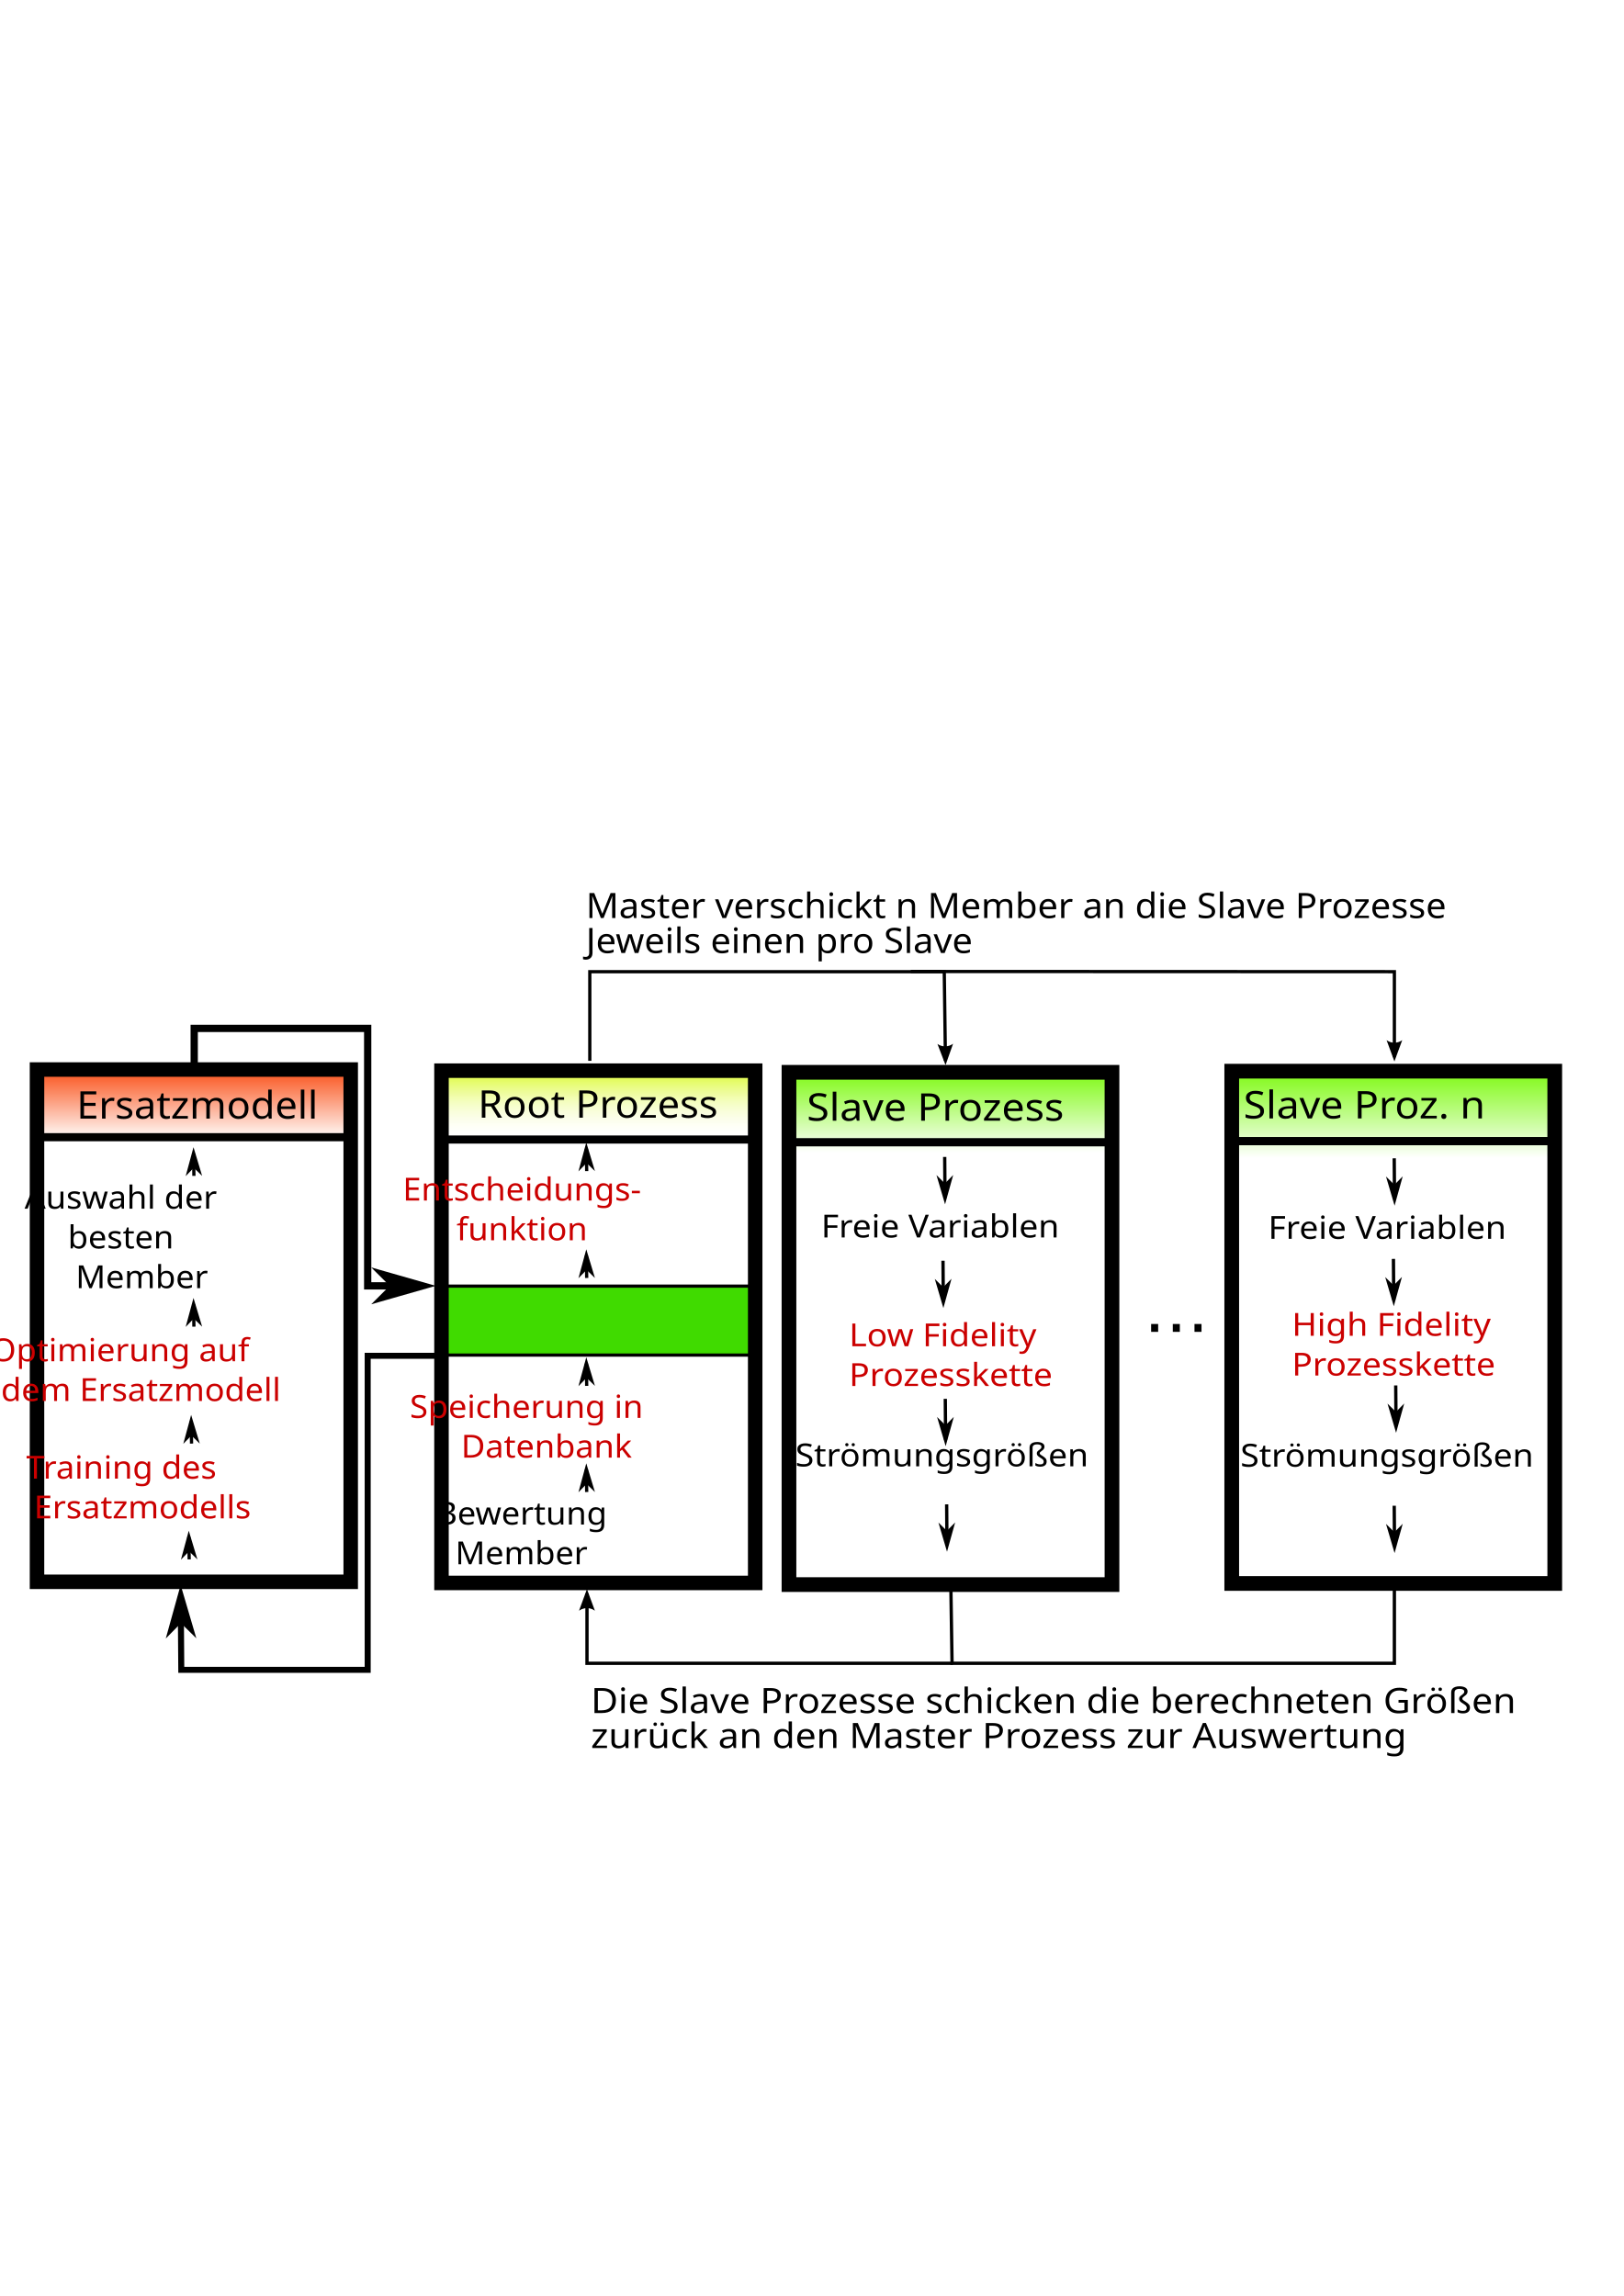
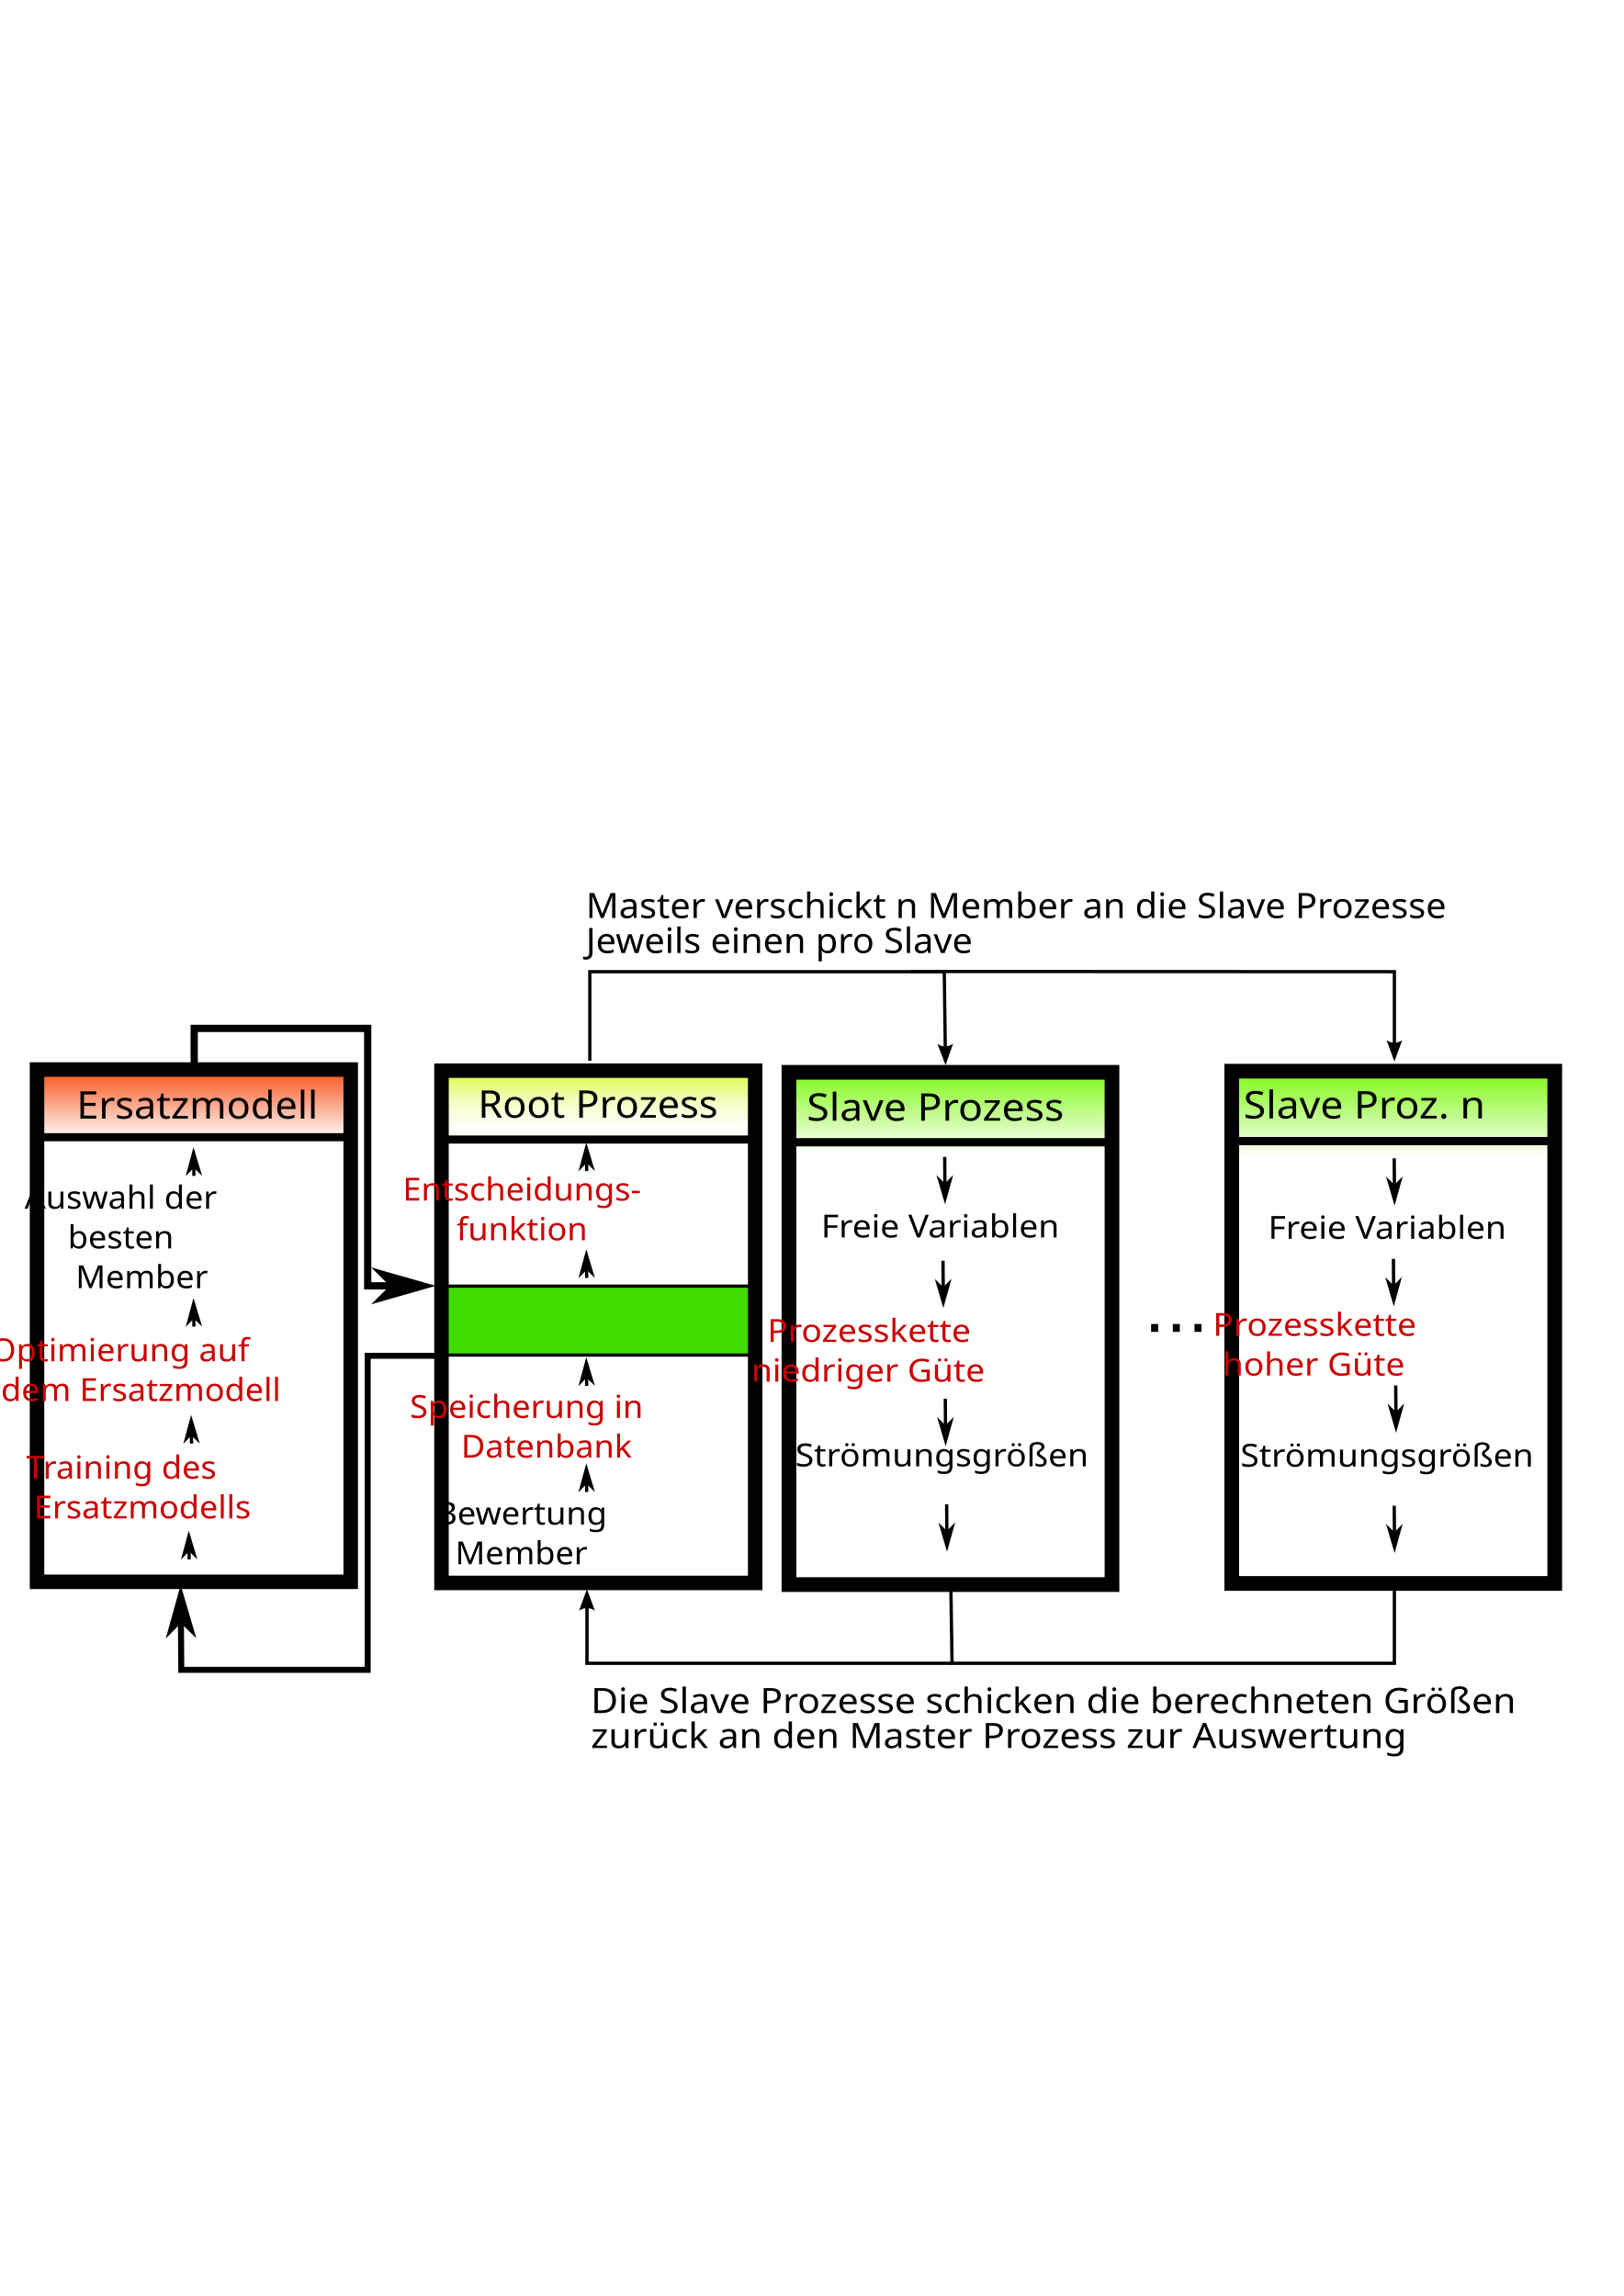
<svg xmlns="http://www.w3.org/2000/svg" xmlns:xlink="http://www.w3.org/1999/xlink" width="744.094" height="1052.362" id="svg3026" version="1.1">
  <defs id="defs3028">
    <marker orient="auto" refY="0.0" refX="0.0" id="Arrow1Mend" style="overflow:visible;">
      <path id="path6143" d="M 0.0,0.0 L 5.0,-5.0 L -12.5,0.0 L 5.0,5.0 L 0.0,0.0 z " style="fill-rule:evenodd;stroke:#000000;stroke-width:1.0pt;marker-start:none;" transform="scale(0.4) rotate(180) translate(10,0)" />
    </marker>
    <marker orient="auto" refY="0.0" refX="0.0" id="Arrow2Mend" style="overflow:visible;">
      <path id="path6161" style="font-size:12.0;fill-rule:evenodd;stroke-width:0.625;stroke-linejoin:round;" d="M 8.719,4.034 L -2.207,0.016 L 8.719,-4.002 C 6.973,-1.63 6.983,1.616 8.719,4.034 z " transform="scale(0.6) rotate(180) translate(0,0)" />
    </marker>
    <linearGradient id="linearGradient5917">
      <stop id="stop5919" offset="0" style="stop-color:#ffffff;stop-opacity:1;" />
      <stop id="stop5921" offset="1" style="stop-color:#f93e00;stop-opacity:1;" />
    </linearGradient>
    <marker orient="auto" refY="0" refX="0" id="Arrow1Mstart" style="overflow:visible">
      <path id="path4204" d="M 0,0 5,-5 -12.5,0 5,5 0,0 z" style="fill-rule:evenodd;stroke:#000000;stroke-width:1pt;marker-start:none" transform="matrix(0.4,0,0,0.4,4,0)" />
    </marker>
    <marker orient="auto" refY="0" refX="0" id="marker2985" style="overflow:visible">
      <path id="path2987" d="M 0,0 5,-5 -12.5,0 5,5 0,0 z" style="fill-rule:evenodd;stroke:#000000;stroke-width:1pt;marker-start:none" transform="matrix(0.4,0,0,0.4,4,0)" />
    </marker>
    <marker orient="auto" refY="0" refX="0" id="marker2989" style="overflow:visible">
      <path id="path2991" d="M 0,0 5,-5 -12.5,0 5,5 0,0 z" style="fill-rule:evenodd;stroke:#000000;stroke-width:1pt;marker-start:none" transform="matrix(0.4,0,0,0.4,4,0)" />
    </marker>
    <marker orient="auto" refY="0" refX="0" id="marker2993" style="overflow:visible">
      <path id="path2995" d="M 0,0 5,-5 -12.5,0 5,5 0,0 z" style="fill-rule:evenodd;stroke:#000000;stroke-width:1pt;marker-start:none" transform="matrix(0.4,0,0,0.4,4,0)" />
    </marker>
    <marker orient="auto" refY="0" refX="0" id="marker2997" style="overflow:visible">
      <path id="path2999" d="M 0,0 5,-5 -12.5,0 5,5 0,0 z" style="fill-rule:evenodd;stroke:#000000;stroke-width:1pt;marker-start:none" transform="matrix(0.4,0,0,0.4,4,0)" />
    </marker>
    <linearGradient xlink:href="#linearGradient9416" id="linearGradient9422" x1="135.614" y1="376.705" x2="135.614" y2="328.133" gradientUnits="userSpaceOnUse" />
    <linearGradient id="linearGradient9416">
      <stop style="stop-color:#ffffff;stop-opacity:0;" offset="0" id="stop9418" />
      <stop style="stop-color:#d3f900;stop-opacity:1;" offset="1" id="stop9420" />
    </linearGradient>
    <linearGradient gradientTransform="matrix(0.7587768,0,0,0.728524,171.2963,248.4253)" y2="328.133" x2="135.614" y1="376.705" x1="135.614" gradientUnits="userSpaceOnUse" id="linearGradient3024" xlink:href="#linearGradient9416" />
    <linearGradient gradientTransform="translate(239.3857,38.61435)" y2="328.133" x2="135.614" y1="376.705" x1="135.614" gradientUnits="userSpaceOnUse" id="linearGradient3024-4" xlink:href="#linearGradient9416-9" />
    <linearGradient id="linearGradient9416-9">
      <stop style="stop-color:#ffffff;stop-opacity:1;" offset="0" id="stop9418-9" />
      <stop style="stop-color:#d3f900;stop-opacity:1;" offset="1" id="stop9420-3" />
    </linearGradient>
    <linearGradient y2="328.133" x2="135.614" y1="376.705" x1="135.614" gradientTransform="matrix(0.7587768,0,0,0.728524,-14.06207,247.9049)" gradientUnits="userSpaceOnUse" id="linearGradient5614" xlink:href="#linearGradient5917" />
    <marker orient="auto" refY="0" refX="0" id="Arrow1Mstart-3" style="overflow:visible">
      <path id="path4204-9" d="M 0,0 5,-5 -12.5,0 5,5 0,0 z" style="fill-rule:evenodd;stroke:#000000;stroke-width:1pt;marker-start:none" transform="matrix(0.4,0,0,0.4,4,0)" />
    </marker>
    <marker orient="auto" refY="0" refX="0" id="Arrow1Mstart-7" style="overflow:visible">
      <path id="path4204-3" d="M 0,0 5,-5 -12.5,0 5,5 0,0 z" style="fill-rule:evenodd;stroke:#000000;stroke-width:1pt;marker-start:none" transform="matrix(0.4,0,0,0.4,4,0)" />
    </marker>
    <marker orient="auto" refY="0" refX="0" id="Arrow1Mstart-72" style="overflow:visible">
      <path id="path4204-90" d="M 0,0 5,-5 -12.5,0 5,5 0,0 z" style="fill-rule:evenodd;stroke:#000000;stroke-width:1pt;marker-start:none" transform="matrix(0.4,0,0,0.4,4,0)" />
    </marker>
    <marker orient="auto" refY="0" refX="0" id="Arrow1Mstart-79" style="overflow:visible">
      <path id="path4204-36" d="M 0,0 5,-5 -12.5,0 5,5 0,0 z" style="fill-rule:evenodd;stroke:#000000;stroke-width:1pt;marker-start:none" transform="matrix(0.4,0,0,0.4,4,0)" />
    </marker>
    <marker orient="auto" refY="0" refX="0" id="Arrow1Mstart-2" style="overflow:visible">
      <path id="path4204-95" d="M 0,0 5,-5 -12.5,0 5,5 0,0 z" style="fill-rule:evenodd;stroke:#000000;stroke-width:1pt;marker-start:none" transform="matrix(0.4,0,0,0.4,4,0)" />
    </marker>
    <marker orient="auto" refY="0" refX="0" id="Arrow2Mend-4" style="overflow:visible">
      <path id="path4225" style="font-size:12px;fill-rule:evenodd;stroke-width:0.625;stroke-linejoin:round" d="M 8.719,4.034 -2.207,0.016 8.719,-4.002 c -1.745,2.372 -1.735,5.617 -6e-7,8.035 z" transform="scale(-0.6,-0.6)" />
    </marker>
    <marker orient="auto" refY="0" refX="0" id="marker3143" style="overflow:visible">
      <path id="path3145" style="font-size:12px;fill-rule:evenodd;stroke-width:0.625;stroke-linejoin:round" d="M 8.719,4.034 -2.207,0.016 8.719,-4.002 c -1.745,2.372 -1.735,5.617 -6e-7,8.035 z" transform="scale(-0.6,-0.6)" />
    </marker>
    <marker orient="auto" refY="0" refX="0" id="Arrow1Mstart-21" style="overflow:visible">
      <path id="path4204-4" d="M 0,0 5,-5 -12.5,0 5,5 0,0 z" style="fill-rule:evenodd;stroke:#000000;stroke-width:1pt;marker-start:none" transform="matrix(0.4,0,0,0.4,4,0)" />
    </marker>
    <marker orient="auto" refY="0" refX="0" id="marker3164" style="overflow:visible">
      <path id="path3166" d="M 0,0 5,-5 -12.5,0 5,5 0,0 z" style="fill-rule:evenodd;stroke:#000000;stroke-width:1pt;marker-start:none" transform="matrix(0.4,0,0,0.4,4,0)" />
    </marker>
    <marker orient="auto" refY="0" refX="0" id="marker3168" style="overflow:visible">
      <path id="path3170" d="M 0,0 5,-5 -12.5,0 5,5 0,0 z" style="fill-rule:evenodd;stroke:#000000;stroke-width:1pt;marker-start:none" transform="matrix(0.4,0,0,0.4,4,0)" />
    </marker>
    <marker orient="auto" refY="0" refX="0" id="marker3172" style="overflow:visible">
      <path id="path3174" d="M 0,0 5,-5 -12.5,0 5,5 0,0 z" style="fill-rule:evenodd;stroke:#000000;stroke-width:1pt;marker-start:none" transform="matrix(0.4,0,0,0.4,4,0)" />
    </marker>
    <marker orient="auto" refY="0" refX="0" id="Arrow1Mend-7" style="overflow:visible">
      <path id="path4207" d="M 0,0 5,-5 -12.5,0 5,5 0,0 z" style="fill-rule:evenodd;stroke:#000000;stroke-width:1pt;marker-start:none" transform="matrix(-0.4,0,0,-0.4,-4,0)" />
    </marker>
    <marker orient="auto" refY="0" refX="0" id="marker3178" style="overflow:visible">
      <path id="path3180" d="M 0,0 5,-5 -12.5,0 5,5 0,0 z" style="fill-rule:evenodd;stroke:#000000;stroke-width:1pt;marker-start:none" transform="matrix(-0.4,0,0,-0.4,-4,0)" />
    </marker>
    <marker orient="auto" refY="0" refX="0" id="marker3182" style="overflow:visible">
      <path id="path3184" d="M 0,0 5,-5 -12.5,0 5,5 0,0 z" style="fill-rule:evenodd;stroke:#000000;stroke-width:1pt;marker-start:none" transform="matrix(-0.4,0,0,-0.4,-4,0)" />
    </marker>
    <marker orient="auto" refY="0" refX="0" id="marker3186" style="overflow:visible">
      <path id="path3188" d="M 0,0 5,-5 -12.5,0 5,5 0,0 z" style="fill-rule:evenodd;stroke:#000000;stroke-width:1pt;marker-start:none" transform="matrix(-0.4,0,0,-0.4,-4,0)" />
    </marker>
    <marker orient="auto" refY="0" refX="0" id="marker3190" style="overflow:visible">
      <path id="path3192" d="M 0,0 5,-5 -12.5,0 5,5 0,0 z" style="fill-rule:evenodd;stroke:#000000;stroke-width:1pt;marker-start:none" transform="matrix(-0.4,0,0,-0.4,-4,0)" />
    </marker>
    <marker orient="auto" refY="0" refX="0" id="marker3194" style="overflow:visible">
      <path id="path3196" d="M 0,0 5,-5 -12.5,0 5,5 0,0 z" style="fill-rule:evenodd;stroke:#000000;stroke-width:1pt;marker-start:none" transform="matrix(-0.4,0,0,-0.4,-4,0)" />
    </marker>
    <marker orient="auto" refY="0" refX="0" id="marker3198" style="overflow:visible">
      <path id="path3200" d="M 0,0 5,-5 -12.5,0 5,5 0,0 z" style="fill-rule:evenodd;stroke:#000000;stroke-width:1pt;marker-start:none" transform="matrix(-0.4,0,0,-0.4,-4,0)" />
    </marker>
    <marker orient="auto" refY="0" refX="0" id="marker3202" style="overflow:visible">
      <path id="path3204" d="M 0,0 5,-5 -12.5,0 5,5 0,0 z" style="fill-rule:evenodd;stroke:#000000;stroke-width:1pt;marker-start:none" transform="matrix(-0.4,0,0,-0.4,-4,0)" />
    </marker>
    <marker orient="auto" refY="0" refX="0" id="Arrow2Mend-2" style="overflow:visible">
      <path id="path4225-5" style="font-size:12px;fill-rule:evenodd;stroke-width:0.625;stroke-linejoin:round" d="M 8.719,4.034 -2.207,0.016 8.719,-4.002 c -1.745,2.372 -1.735,5.617 -6e-7,8.035 z" transform="scale(-0.6,-0.6)" />
    </marker>
    <linearGradient gradientTransform="matrix(0.781271,0,0,0.728524,171.6174,249.1491)" xlink:href="#linearGradient9440" id="linearGradient9438" x1="597.571" y1="327.462" x2="597.571" y2="386.648" gradientUnits="userSpaceOnUse" />
    <linearGradient id="linearGradient9440">
      <stop id="stop9442" offset="0" style="stop-color:#74f900;stop-opacity:1;" />
      <stop id="stop9444" offset="1" style="stop-color:#ffffff;stop-opacity:1;" />
    </linearGradient>
    <linearGradient xlink:href="#linearGradient9440" id="linearGradient9430" x1="337.857" y1="328.176" x2="337.857" y2="383.076" gradientUnits="userSpaceOnUse" />
    <linearGradient id="linearGradient3213">
      <stop id="stop3215" offset="0" style="stop-color:#74f900;stop-opacity:1;" />
      <stop id="stop3217" offset="1" style="stop-color:#ffffff;stop-opacity:1;" />
    </linearGradient>
    <linearGradient gradientTransform="matrix(0.781271,0,0,0.728524,171.6174,249.1491)" y2="383.076" x2="337.857" y1="328.176" x1="337.857" gradientUnits="userSpaceOnUse" id="linearGradient3268" xlink:href="#linearGradient9440" />
    <marker orient="auto" refY="0" refX="0" id="Arrow1Mstart-5" style="overflow:visible">
      <path id="path4204-35" d="M 0,0 5,-5 -12.5,0 5,5 0,0 z" style="fill-rule:evenodd;stroke:#000000;stroke-width:1pt;marker-start:none" transform="matrix(0.4,0,0,0.4,4,0)" />
    </marker>
  </defs>
  <g id="layer1">
    <rect style="fill:#40db00;fill-opacity:1;stroke:#000000;stroke-width:1.464;stroke-miterlimit:4;stroke-opacity:1;stroke-dasharray:none;stroke-dashoffset:0" id="rect5927" width="143.084" height="31.611" x="202.113" y="589.49" />
    <rect style="fill:url(#linearGradient3024);fill-opacity:1;fill-rule:nonzero;stroke:#000000;stroke-width:6.639;stroke-miterlimit:4;stroke-opacity:1;stroke-dasharray:none;stroke-dashoffset:0" id="rect2830" width="143.763" height="234.802" x="202.316" y="490.731" />
    <path style="fill:none;stroke:#000000;stroke-width:3.717;stroke-linecap:butt;stroke-linejoin:miter;stroke-miterlimit:4;stroke-opacity:1;stroke-dasharray:none" d="m 201.647,522.302 143.084,0" id="path2862-0" />
    <text xml:space="preserve" style="font-size:29.74px;font-style:normal;font-weight:normal;line-height:125%;fill:#000000;fill-opacity:1;stroke:none;font-family:Bitstream Vera Sans" x="214.616" y="522.813" id="text2832" transform="scale(1.020552,0.979862)">
      <tspan id="tspan2834" x="214.616" y="522.813" style="font-size:17.844px;font-style:normal;font-variant:normal;font-weight:normal;font-stretch:normal;text-align:start;line-height:125%;writing-mode:lr-tb;text-anchor:start;fill:#000000;fill-opacity:1;font-family:Sans;-inkscape-font-specification:Sans">Root Prozess</tspan>
    </text>
    <text xml:space="preserve" style="font-size:29.74px;font-style:normal;font-weight:normal;text-align:center;line-height:125%;text-anchor:middle;fill:#000000;fill-opacity:1;stroke:none;font-family:Bitstream Vera Sans" x="266.79" y="713.138" id="text7247" transform="scale(1.020552,0.979862)">
      <tspan id="tspan7249" x="269.157" y="713.138" style="font-size:14.87px;font-style:normal;font-variant:normal;font-weight:normal;font-stretch:normal;text-align:center;line-height:125%;writing-mode:lr-tb;text-anchor:middle;fill:#000000;fill-opacity:1;font-family:Sans;-inkscape-font-specification:Sans">Bewertung </tspan>
      <tspan x="269.157" y="731.725" style="font-size:14.87px;font-style:normal;font-variant:normal;font-weight:normal;font-stretch:normal;text-align:center;line-height:125%;writing-mode:lr-tb;text-anchor:middle;fill:#000000;fill-opacity:1;font-family:Sans;-inkscape-font-specification:Sans" id="tspan3399">Member </tspan>
      <tspan x="266.79" y="750.312" id="tspan7251" style="font-size:14.87px;font-style:normal;font-variant:normal;font-weight:normal;font-stretch:normal;text-align:center;line-height:125%;writing-mode:lr-tb;text-anchor:middle;fill:#000000;fill-opacity:1;font-family:Sans;-inkscape-font-specification:Sans" />
    </text>
    <text xml:space="preserve" style="font-size:29.74px;font-style:normal;font-weight:normal;text-align:center;line-height:125%;text-anchor:middle;fill:#cb0000;fill-opacity:1;stroke:none;font-family:Bitstream Vera Sans;stroke-width:0.2;stroke-miterlimit:4;stroke-dasharray:none" x="269.057" y="663.243" id="text7247-1" transform="scale(1.020552,0.979862)">
      <tspan x="271.424" y="663.243" id="tspan7251-3" style="font-size:14.87px;font-style:normal;font-variant:normal;font-weight:normal;font-stretch:normal;text-align:center;line-height:125%;writing-mode:lr-tb;text-anchor:middle;fill:#cb0000;fill-opacity:1;font-family:Sans;-inkscape-font-specification:Sans;stroke-width:0.2;stroke-miterlimit:4;stroke-dasharray:none">Speicherung in </tspan>
      <tspan x="269.057" y="681.831" style="font-size:14.87px;font-style:normal;font-variant:normal;font-weight:normal;font-stretch:normal;text-align:center;line-height:125%;writing-mode:lr-tb;text-anchor:middle;fill:#cb0000;fill-opacity:1;font-family:Sans;-inkscape-font-specification:Sans;stroke-width:0.2;stroke-miterlimit:4;stroke-dasharray:none" id="tspan7769">Datenbank</tspan>
    </text>
    <path style="fill:none;stroke:#000000;stroke-width:1.487;stroke-linecap:butt;stroke-linejoin:miter;stroke-miterlimit:4;stroke-opacity:1;stroke-dasharray:none;marker-start:url(#Arrow1Mstart);marker-mid:none;marker-end:none" d="m 268.719,673.643 0.145,10.21" id="path6598-0-8-1-33" />
    <path style="fill:none;stroke:#000000;stroke-width:1.487;stroke-linecap:butt;stroke-linejoin:miter;stroke-miterlimit:4;stroke-opacity:1;stroke-dasharray:none;marker-start:url(#Arrow1Mstart);marker-mid:none;marker-end:none" d="m 268.719,625.003 0.145,10.21" id="path6598-0-8-1-33-6" />
    <rect style="fill:url(#linearGradient5614);fill-opacity:1;fill-rule:nonzero;stroke:#000000;stroke-width:6.639;stroke-miterlimit:4;stroke-opacity:1;stroke-dasharray:none;stroke-dashoffset:0" id="rect2830-8" width="143.763" height="234.802" x="16.958" y="490.211" />
    <text xml:space="preserve" style="font-size:29.74px;font-style:normal;font-weight:normal;line-height:125%;fill:#949494;fill-opacity:1;stroke:none;font-family:Bitstream Vera Sans" x="34.383" y="523.248" id="text2832-3" transform="scale(1.020552,0.979862)">
      <tspan id="tspan2834-2" x="34.383" y="523.248" style="font-size:17.844px;font-style:normal;font-variant:normal;font-weight:normal;font-stretch:normal;text-align:start;line-height:125%;writing-mode:lr-tb;text-anchor:start;fill:#000000;fill-opacity:1;font-family:Sans;-inkscape-font-specification:Sans">Ersatzmodell</tspan>
    </text>
    <path style="fill:none;stroke:#000000;stroke-width:3.717;stroke-linecap:butt;stroke-linejoin:miter;stroke-miterlimit:4;stroke-opacity:1;stroke-dasharray:none" d="m 19.465,521.23 143.084,0" id="path2862-0-9" />
    <path style="fill:none;stroke:#000000;stroke-width:1.487;stroke-linecap:butt;stroke-linejoin:miter;stroke-miterlimit:4;stroke-opacity:1;stroke-dasharray:none;marker-start:url(#Arrow1Mstart);marker-mid:none;marker-end:none" d="m 86.547,704.527 0.145,10.21" id="path6598-0-8-1-4" />
    <text xml:space="preserve" style="font-size:29.74px;font-style:normal;font-weight:normal;text-align:center;line-height:125%;text-anchor:middle;fill:#cb0000;fill-opacity:1;stroke:none;font-family:Bitstream Vera Sans;stroke-width:0.2;stroke-miterlimit:4;stroke-dasharray:none" x="87.155" y="691.659" id="text7247-9" transform="scale(1.020552,0.979862)">
      <tspan x="89.518" y="691.659" id="tspan7251-5" style="font-size:14.87px;font-style:normal;font-variant:normal;font-weight:normal;font-stretch:normal;text-align:center;line-height:125%;writing-mode:lr-tb;text-anchor:middle;fill:#cb0000;fill-opacity:1;font-family:Sans;-inkscape-font-specification:Sans;stroke-width:0.2;stroke-miterlimit:4;stroke-dasharray:none">Training des </tspan>
      <tspan x="89.518" y="710.246" style="font-size:14.87px;font-style:normal;font-variant:normal;font-weight:normal;font-stretch:normal;text-align:center;line-height:125%;writing-mode:lr-tb;text-anchor:middle;fill:#cb0000;fill-opacity:1;font-family:Sans;-inkscape-font-specification:Sans;stroke-width:0.2;stroke-miterlimit:4;stroke-dasharray:none" id="tspan5765">Ersatzmodells </tspan>
    </text>
    <path style="fill:none;stroke:#000000;stroke-width:1.487;stroke-linecap:butt;stroke-linejoin:miter;stroke-miterlimit:4;stroke-opacity:1;stroke-dasharray:none;marker-start:url(#Arrow1Mstart);marker-mid:none;marker-end:none" d="M 87.631,651.448 87.776,661.658" id="path6598-0-8-1-4-9" />
    <text xml:space="preserve" style="font-size:29.74px;font-style:normal;font-weight:normal;text-align:center;line-height:125%;text-anchor:middle;fill:#000000;fill-opacity:1;stroke:none;font-family:Bitstream Vera Sans" x="86.462" y="636.753" id="text7247-9-0" transform="scale(1.020552,0.979862)">
      <tspan x="88.825" y="636.753" style="font-size:14.87px;font-style:normal;font-variant:normal;font-weight:normal;font-stretch:normal;text-align:center;line-height:125%;writing-mode:lr-tb;text-anchor:middle;fill:#cb0000;fill-opacity:1;font-family:Sans;-inkscape-font-specification:Sans" id="tspan5765-2">Optimierung auf </tspan>
      <tspan x="88.825" y="655.34" style="font-size:14.87px;font-style:normal;font-variant:normal;font-weight:normal;font-stretch:normal;text-align:center;line-height:125%;writing-mode:lr-tb;text-anchor:middle;fill:#cb0000;fill-opacity:1;font-family:Sans;-inkscape-font-specification:Sans" id="tspan5825">dem Ersatzmodell </tspan>
    </text>
    <path style="fill:none;stroke:#000000;stroke-width:1.487;stroke-linecap:butt;stroke-linejoin:miter;stroke-miterlimit:4;stroke-opacity:1;stroke-dasharray:none;marker-start:url(#Arrow1Mstart);marker-mid:none;marker-end:none" d="m 88.715,597.85 0.145,10.21" id="path6598-0-8-1-4-9-5" />
    <text xml:space="preserve" style="font-size:29.74px;font-style:normal;font-weight:normal;text-align:center;line-height:125%;text-anchor:middle;fill:#000000;fill-opacity:1;stroke:none;font-family:Bitstream Vera Sans" x="86.902" y="565.365" id="text7247-9-0-0" transform="scale(1.020552,0.979862)">
      <tspan x="89.265" y="565.365" style="font-size:14.87px;font-style:normal;font-variant:normal;font-weight:normal;font-stretch:normal;text-align:center;line-height:125%;writing-mode:lr-tb;text-anchor:middle;fill:#000000;fill-opacity:1;font-family:Sans;-inkscape-font-specification:Sans" id="tspan5825-1">Auswahl der </tspan>
      <tspan x="89.265" y="583.953" style="font-size:14.87px;font-style:normal;font-variant:normal;font-weight:normal;font-stretch:normal;text-align:center;line-height:125%;writing-mode:lr-tb;text-anchor:middle;fill:#000000;fill-opacity:1;font-family:Sans;-inkscape-font-specification:Sans" id="tspan5923">besten </tspan>
      <tspan x="89.265" y="602.54" style="font-size:14.87px;font-style:normal;font-variant:normal;font-weight:normal;font-stretch:normal;text-align:center;line-height:125%;writing-mode:lr-tb;text-anchor:middle;fill:#000000;fill-opacity:1;font-family:Sans;-inkscape-font-specification:Sans" id="tspan5925">Member </tspan>
    </text>
    <path style="fill:none;stroke:#000000;stroke-width:1.487;stroke-linecap:butt;stroke-linejoin:miter;stroke-miterlimit:4;stroke-opacity:1;stroke-dasharray:none;marker-start:url(#Arrow1Mstart);marker-mid:none;marker-end:none" d="m 88.715,528.744 0.145,10.21" id="path6598-0-8-1-4-9-5-2" />
    <path style="fill:none;stroke:#000000;stroke-width:2.76;stroke-linecap:butt;stroke-linejoin:miter;stroke-miterlimit:4;stroke-opacity:1;stroke-dasharray:none;marker-end:url(#Arrow1Mend)" d="m 199.422,621.431 -30.922,0 0,143.931 -85.422,0 -0.253,-33.485" id="path6817" />
    <path style="fill:none;stroke:#000000;stroke-width:3.328;stroke-linecap:butt;stroke-linejoin:miter;stroke-miterlimit:4;stroke-opacity:1;stroke-dasharray:none;marker-end:url(#Arrow1Mend)" d="m 89,487.137 0,-15.774 79.5,0 4.8e-4,118 24.645,0" id="path7023" />
    <path style="fill:none;stroke:#000000;stroke-width:1.487;stroke-linecap:butt;stroke-linejoin:miter;stroke-miterlimit:4;stroke-opacity:1;stroke-dasharray:none;marker-start:url(#Arrow1Mstart);marker-mid:none;marker-end:none" d="m 268.719,575.537 0.145,10.21" id="path6598-0-8-1-33-6-5" />
    <path style="fill:none;stroke:#000000;stroke-width:1.487;stroke-linecap:butt;stroke-linejoin:miter;stroke-miterlimit:4;stroke-opacity:1;stroke-dasharray:none;marker-mid:none;marker-end:url(#Arrow2Mend)" d="m 270.289,486.216 0,-40.854 162.44,0 0.542,40.854" id="path4009" />
    <path style="fill:none;stroke:#000000;stroke-width:1.487;stroke-linecap:butt;stroke-linejoin:miter;stroke-miterlimit:4;stroke-opacity:1;stroke-dasharray:none;marker-end:url(#Arrow2Mend)" d="m 417.377,445.27 221.623,0.092 0,39.174" id="path4011" />
    <text xml:space="preserve" style="font-size:29.74px;font-style:normal;font-weight:normal;line-height:100%;fill:#000000;fill-opacity:1;stroke:none;font-family:Bitstream Vera Sans" x="263.081" y="429.435" id="text5955" transform="scale(1.020552,0.979862)">
      <tspan id="tspan5959" style="font-size:16.357px;font-style:normal;font-variant:normal;font-weight:normal;font-stretch:normal;text-align:start;line-height:100%;writing-mode:lr-tb;text-anchor:start;font-family:Sans;-inkscape-font-specification:Sans" x="263.081" y="429.435">Master verschickt n Member an die Slave Prozesse</tspan>
      <tspan style="font-size:16.357px;font-style:normal;font-variant:normal;font-weight:normal;font-stretch:normal;text-align:start;line-height:100%;writing-mode:lr-tb;text-anchor:start;font-family:Sans;-inkscape-font-specification:Sans" x="263.081" y="445.792" id="tspan5965">Jeweils einen pro Slave</tspan>
    </text>
    <rect style="fill:url(#linearGradient3268);fill-opacity:1;stroke:#000000;stroke-width:6.737;stroke-miterlimit:4;stroke-opacity:1;stroke-dasharray:none;stroke-dashoffset:0" id="rect2830-4" width="148.025" height="234.802" x="361.563" y="491.486" />
    <text xml:space="preserve" style="font-size:30.177px;font-style:normal;font-weight:normal;line-height:125%;fill:#000000;fill-opacity:1;stroke:none;font-family:Bitstream Vera Sans" x="357.026" y="531.929" id="text2858" transform="scale(1.035569,0.9656529)">
      <tspan id="tspan2860" x="357.026" y="531.929" style="font-size:18.106px;font-style:normal;font-variant:normal;font-weight:normal;font-stretch:normal;text-align:start;line-height:125%;writing-mode:lr-tb;text-anchor:start;font-family:Sans;-inkscape-font-specification:Sans">Slave Prozess </tspan>
    </text>
    <path style="fill:none;stroke:#000000;stroke-width:3.772;stroke-linecap:butt;stroke-linejoin:miter;stroke-miterlimit:4;stroke-opacity:1;stroke-dasharray:none" d="m 362.471,523.546 147.325,0" id="path2862" />
    <rect style="fill:url(#linearGradient9438);fill-opacity:1;stroke:#000000;stroke-width:6.737;stroke-miterlimit:4;stroke-opacity:1;stroke-dasharray:none;stroke-dashoffset:0" id="rect2830-4-5" width="148.025" height="234.802" x="564.47" y="490.966" />
    <text xml:space="preserve" style="font-size:30.177px;font-style:normal;font-weight:normal;line-height:125%;fill:#000000;fill-opacity:1;stroke:none;font-family:Bitstream Vera Sans" x="550.27" y="530.851" id="text2858-9" transform="scale(1.035569,0.9656529)">
      <tspan id="tspan2860-4" x="550.27" y="530.851" style="font-size:18.106px;font-style:normal;font-variant:normal;font-weight:normal;font-stretch:normal;text-align:start;line-height:125%;writing-mode:lr-tb;text-anchor:start;font-family:Sans;-inkscape-font-specification:Sans">Slave Proz. n</tspan>
    </text>
    <path style="fill:none;stroke:#000000;stroke-width:3.772;stroke-linecap:butt;stroke-linejoin:miter;stroke-miterlimit:4;stroke-opacity:1;stroke-dasharray:none" d="m 562.253,523.025 147.325,0" id="path2862-6" />
    <text xml:space="preserve" style="font-size:30.177px;font-style:normal;font-weight:normal;fill:#000000;fill-opacity:1;stroke:none;font-family:Bitstream Vera Sans" x="506.189" y="632.162" id="text3689" transform="scale(1.035569,0.9656529)">
      <tspan id="tspan3691" x="506.189" y="632.162">...</tspan>
    </text>
    <path style="fill:none;stroke:#000000;stroke-width:1.508;stroke-linecap:butt;stroke-linejoin:miter;stroke-miterlimit:4;stroke-opacity:1;stroke-dasharray:none;marker-end:none" d="m 639,728.705 0,33.657 -202.702,0 -0.558,-35.737" id="path5201" />
    <path style="fill:none;stroke:#000000;stroke-width:1.509;stroke-linecap:butt;stroke-linejoin:miter;stroke-miterlimit:4;stroke-opacity:1;stroke-dasharray:none;marker-end:url(#Arrow2Mend)" d="m 436.691,762.362 -167.691,0 0,-32" id="path5203" />
-     <text xml:space="preserve" style="font-size:30.177px;font-style:normal;font-weight:normal;line-height:125%;fill:#cb0000;fill-opacity:1;stroke:none;font-family:Bitstream Vera Sans;stroke-width:0.2;stroke-miterlimit:4;stroke-dasharray:none" x="375.707" y="639" id="text5967" transform="scale(1.035569,0.9656529)">
-       <tspan id="tspan5969" x="375.707" y="639" style="font-size:15.089px;font-style:normal;font-variant:normal;font-weight:normal;font-stretch:normal;text-align:start;line-height:125%;writing-mode:lr-tb;text-anchor:start;font-family:Sans;-inkscape-font-specification:Sans;fill:#cb0000;fill-opacity:1;stroke-width:0.2;stroke-miterlimit:4;stroke-dasharray:none">Low Fidelity</tspan>
-       <tspan x="375.707" y="657.86" style="font-size:15.089px;font-style:normal;font-variant:normal;font-weight:normal;font-stretch:normal;text-align:start;line-height:125%;writing-mode:lr-tb;text-anchor:start;font-family:Sans;-inkscape-font-specification:Sans;fill:#cb0000;fill-opacity:1;stroke-width:0.2;stroke-miterlimit:4;stroke-dasharray:none" id="tspan3265">Prozesskette </tspan>
-       <tspan x="375.707" y="676.721" style="font-size:15.089px;font-style:normal;font-variant:normal;font-weight:normal;font-stretch:normal;text-align:start;line-height:125%;writing-mode:lr-tb;text-anchor:start;font-family:Sans;-inkscape-font-specification:Sans;fill:#cb0000;fill-opacity:1;stroke-width:0.2;stroke-miterlimit:4;stroke-dasharray:none" id="tspan5971" />
+     <text xml:space="preserve" style="font-size:30.177px;font-style:normal;font-weight:normal;line-height:125%;fill:#cb0000;fill-opacity:1;stroke:none;font-family:Bitstream Vera Sans" x="417.729" y="636.928" id="text5967" transform="scale(1.035569,0.9656529)">
+       <tspan x="420.131" y="636.928" style="font-size:15.089px;font-style:normal;font-variant:normal;font-weight:normal;font-stretch:normal;text-align:center;line-height:125%;writing-mode:lr-tb;text-anchor:middle;fill:#cb0000;fill-opacity:1;font-family:Sans;-inkscape-font-specification:Sans" id="tspan3265">Prozesskette </tspan>
+       <tspan x="417.729" y="655.789" style="font-size:15.089px;font-style:normal;font-variant:normal;font-weight:normal;font-stretch:normal;text-align:center;line-height:125%;writing-mode:lr-tb;text-anchor:middle;fill:#cb0000;fill-opacity:1;font-family:Sans;-inkscape-font-specification:Sans" id="tspan3167">niedriger Güte</tspan>
+       <tspan x="417.729" y="674.65" style="font-size:15.089px;font-style:normal;font-variant:normal;font-weight:normal;font-stretch:normal;text-align:start;line-height:125%;writing-mode:lr-tb;text-anchor:start;fill:#cb0000;fill-opacity:1;font-family:Sans;-inkscape-font-specification:Sans" id="tspan5971" />
    </text>
    <path style="fill:none;stroke:#000000;stroke-width:1.509;stroke-linecap:butt;stroke-linejoin:miter;stroke-miterlimit:4;stroke-opacity:1;stroke-dasharray:none;marker-mid:none;marker-end:url(#Arrow1Mend)" d="m 433.204,641.151 0.14,18.733" id="path6598" />
    <text xml:space="preserve" style="font-size:30.177px;font-style:normal;font-weight:normal;line-height:125%;fill:#000000;fill-opacity:1;stroke:none;font-family:Bitstream Vera Sans" x="363.361" y="587.357" id="text5967-4" transform="scale(1.035569,0.9656529)">
      <tspan id="tspan5969-8" x="363.361" y="587.357" style="font-size:15.089px;font-style:normal;font-variant:normal;font-weight:normal;font-stretch:normal;text-align:start;line-height:125%;writing-mode:lr-tb;text-anchor:start;font-family:Sans;-inkscape-font-specification:Sans">Freie Variablen </tspan>
      <tspan x="363.361" y="606.218" style="font-size:15.089px;font-style:normal;font-variant:normal;font-weight:normal;font-stretch:normal;text-align:start;line-height:125%;writing-mode:lr-tb;text-anchor:start;font-family:Sans;-inkscape-font-specification:Sans" id="tspan5971-1" />
    </text>
    <path style="fill:none;stroke:#000000;stroke-width:1.509;stroke-linecap:butt;stroke-linejoin:miter;stroke-miterlimit:4;stroke-opacity:1;stroke-dasharray:none;marker-mid:none;marker-end:url(#Arrow1Mend)" d="m 432.93,530.285 0.14,18.733" id="path6598-9" />
    <path style="fill:none;stroke:#000000;stroke-width:1.509;stroke-linecap:butt;stroke-linejoin:miter;stroke-miterlimit:4;stroke-opacity:1;stroke-dasharray:none;marker-mid:none;marker-end:url(#Arrow1Mend)" d="m 432.153,577.847 0.14,18.733" id="path6598-2" />
    <text xml:space="preserve" style="font-size:30.177px;font-style:normal;font-weight:normal;line-height:125%;fill:#000000;fill-opacity:1;stroke:none;font-family:Bitstream Vera Sans" x="351.937" y="677.135" id="text5967-1" transform="scale(1.035569,0.9656529)">
      <tspan id="tspan5969-0" x="351.937" y="677.135" style="font-size:15.089px;font-style:normal;font-variant:normal;font-weight:normal;font-stretch:normal;text-align:start;line-height:125%;writing-mode:lr-tb;text-anchor:start;font-family:Sans;-inkscape-font-specification:Sans" />
      <tspan x="351.937" y="695.996" style="font-size:15.089px;font-style:normal;font-variant:normal;font-weight:normal;font-stretch:normal;text-align:start;line-height:125%;writing-mode:lr-tb;text-anchor:start;font-family:Sans;-inkscape-font-specification:Sans" id="tspan7091">Strömungsgrößen</tspan>
      <tspan x="351.937" y="714.857" style="font-size:15.089px;font-style:normal;font-variant:normal;font-weight:normal;font-stretch:normal;text-align:start;line-height:125%;writing-mode:lr-tb;text-anchor:start;font-family:Sans;-inkscape-font-specification:Sans" id="tspan7089" />
      <tspan x="351.937" y="733.718" style="font-size:15.089px;font-style:normal;font-variant:normal;font-weight:normal;font-stretch:normal;text-align:start;line-height:125%;writing-mode:lr-tb;text-anchor:start;font-family:Sans;-inkscape-font-specification:Sans" id="tspan5971-5" />
    </text>
    <path style="fill:none;stroke:#000000;stroke-width:1.509;stroke-linecap:butt;stroke-linejoin:miter;stroke-miterlimit:4;stroke-opacity:1;stroke-dasharray:none;marker-mid:none;marker-end:url(#Arrow1Mend)" d="m 433.827,689.519 0.14,18.733" id="path6598-0" />
    <path style="fill:none;stroke:#000000;stroke-width:1.509;stroke-linecap:butt;stroke-linejoin:miter;stroke-miterlimit:4;stroke-opacity:1;stroke-dasharray:none;marker-mid:none;marker-end:url(#Arrow1Mend)" d="m 639.62,635.01 0.14,18.733" id="path6598-6" />
    <text xml:space="preserve" style="font-size:30.177px;font-style:normal;font-weight:normal;line-height:125%;fill:#000000;fill-opacity:1;stroke:none;font-family:Bitstream Vera Sans" x="561.179" y="588.004" id="text5967-4-2" transform="scale(1.035569,0.9656529)">
      <tspan id="tspan5969-8-5" x="561.179" y="588.004" style="font-size:15.089px;font-style:normal;font-variant:normal;font-weight:normal;font-stretch:normal;text-align:start;line-height:125%;writing-mode:lr-tb;text-anchor:start;font-family:Sans;-inkscape-font-specification:Sans">Freie Variablen </tspan>
      <tspan x="561.179" y="606.865" style="font-size:15.089px;font-style:normal;font-variant:normal;font-weight:normal;font-stretch:normal;text-align:start;line-height:125%;writing-mode:lr-tb;text-anchor:start;font-family:Sans;-inkscape-font-specification:Sans" id="tspan5971-1-8" />
    </text>
    <path style="fill:none;stroke:#000000;stroke-width:1.509;stroke-linecap:butt;stroke-linejoin:miter;stroke-miterlimit:4;stroke-opacity:1;stroke-dasharray:none;marker-mid:none;marker-end:url(#Arrow1Mend)" d="m 638.93,530.909 0.14,18.733" id="path6598-9-6" />
    <path style="fill:none;stroke:#000000;stroke-width:1.509;stroke-linecap:butt;stroke-linejoin:miter;stroke-miterlimit:4;stroke-opacity:1;stroke-dasharray:none;marker-mid:none;marker-end:url(#Arrow1Mend)" d="m 638.569,577.015 0.14,18.733" id="path6598-2-2" />
    <path style="fill:none;stroke:#000000;stroke-width:1.509;stroke-linecap:butt;stroke-linejoin:miter;stroke-miterlimit:4;stroke-opacity:1;stroke-dasharray:none;marker-mid:none;marker-end:url(#Arrow1Mend)" d="m 638.93,690.144 0.14,18.733" id="path6598-0-0" />
    <text xml:space="preserve" style="font-size:30.177px;font-style:normal;font-weight:normal;line-height:100%;fill:#000000;fill-opacity:1;stroke:none;font-family:Bitstream Vera Sans" x="261.46" y="813.092" id="text5955-6" transform="scale(1.035569,0.9656529)">
      <tspan style="font-size:16.598px;font-style:normal;font-variant:normal;font-weight:normal;font-stretch:normal;text-align:start;line-height:100%;writing-mode:lr-tb;text-anchor:start;font-family:Sans;-inkscape-font-specification:Sans" x="261.46" y="813.092" id="tspan5965-9">Die Slave Prozesse schicken die berechneten Größen</tspan>
      <tspan style="font-size:16.598px;font-style:normal;font-variant:normal;font-weight:normal;font-stretch:normal;text-align:start;line-height:100%;writing-mode:lr-tb;text-anchor:start;font-family:Sans;-inkscape-font-specification:Sans" x="261.46" y="829.69" id="tspan7245">zurück an den Master Prozess zur Auswertung</tspan>
    </text>
    <text xml:space="preserve" style="font-size:30.177px;font-style:normal;font-weight:normal;line-height:125%;fill:#000000;fill-opacity:1;stroke:none;font-family:Bitstream Vera Sans" x="548.902" y="677.279" id="text5967-1-4" transform="scale(1.035569,0.9656529)">
      <tspan id="tspan5969-0-6" x="548.902" y="677.279" style="font-size:15.089px;font-style:normal;font-variant:normal;font-weight:normal;font-stretch:normal;text-align:start;line-height:125%;writing-mode:lr-tb;text-anchor:start;font-family:Sans;-inkscape-font-specification:Sans" />
      <tspan x="548.902" y="696.14" style="font-size:15.089px;font-style:normal;font-variant:normal;font-weight:normal;font-stretch:normal;text-align:start;line-height:125%;writing-mode:lr-tb;text-anchor:start;font-family:Sans;-inkscape-font-specification:Sans" id="tspan7091-73">Strömungsgrößen</tspan>
      <tspan x="548.902" y="715.001" style="font-size:15.089px;font-style:normal;font-variant:normal;font-weight:normal;font-stretch:normal;text-align:start;line-height:125%;writing-mode:lr-tb;text-anchor:start;font-family:Sans;-inkscape-font-specification:Sans" id="tspan7089-6" />
      <tspan x="548.902" y="733.862" style="font-size:15.089px;font-style:normal;font-variant:normal;font-weight:normal;font-stretch:normal;text-align:start;line-height:125%;writing-mode:lr-tb;text-anchor:start;font-family:Sans;-inkscape-font-specification:Sans" id="tspan5971-5-8" />
    </text>
-     <text xml:space="preserve" style="font-size:30.177px;font-style:normal;font-weight:normal;line-height:125%;fill:#cb0000;fill-opacity:1;stroke:none;font-family:Bitstream Vera Sans;stroke-width:0.2;stroke-miterlimit:4;stroke-dasharray:none" x="571.675" y="634.041" id="text5967-9" transform="scale(1.035569,0.9656529)">
-       <tspan id="tspan5969-3" x="571.675" y="634.041" style="font-size:15.089px;font-style:normal;font-variant:normal;font-weight:normal;font-stretch:normal;text-align:start;line-height:125%;writing-mode:lr-tb;text-anchor:start;font-family:Sans;-inkscape-font-specification:Sans;fill:#cb0000;fill-opacity:1;stroke-width:0.2;stroke-miterlimit:4;stroke-dasharray:none">High Fidelity</tspan>
-       <tspan x="571.675" y="652.902" style="font-size:15.089px;font-style:normal;font-variant:normal;font-weight:normal;font-stretch:normal;text-align:start;line-height:125%;writing-mode:lr-tb;text-anchor:start;font-family:Sans;-inkscape-font-specification:Sans;fill:#cb0000;fill-opacity:1;stroke-width:0.2;stroke-miterlimit:4;stroke-dasharray:none" id="tspan3265-9">Prozesskette </tspan>
-       <tspan x="571.675" y="671.763" style="font-size:15.089px;font-style:normal;font-variant:normal;font-weight:normal;font-stretch:normal;text-align:start;line-height:125%;writing-mode:lr-tb;text-anchor:start;font-family:Sans;-inkscape-font-specification:Sans;fill:#cb0000;fill-opacity:1;stroke-width:0.2;stroke-miterlimit:4;stroke-dasharray:none" id="tspan5971-10" />
+     <text xml:space="preserve" style="font-size:30.177px;font-style:normal;font-weight:normal;line-height:125%;fill:#cb0000;fill-opacity:1;stroke:none;font-family:Bitstream Vera Sans" x="614.898" y="634.041" id="text5967-9" transform="scale(1.035569,0.9656529)">
+       <tspan x="617.3" y="634.041" style="font-size:15.089px;font-style:normal;font-variant:normal;font-weight:normal;font-stretch:normal;text-align:center;line-height:125%;writing-mode:lr-tb;text-anchor:middle;fill:#cb0000;fill-opacity:1;font-family:Sans;-inkscape-font-specification:Sans" id="tspan3265-9">Prozesskette </tspan>
+       <tspan x="614.898" y="652.902" style="font-size:15.089px;font-style:normal;font-variant:normal;font-weight:normal;font-stretch:normal;text-align:center;line-height:125%;writing-mode:lr-tb;text-anchor:middle;fill:#cb0000;fill-opacity:1;font-family:Sans;-inkscape-font-specification:Sans" id="tspan3171">hoher Güte</tspan>
+       <tspan x="614.898" y="671.763" style="font-size:15.089px;font-style:normal;font-variant:normal;font-weight:normal;font-stretch:normal;text-align:center;line-height:125%;writing-mode:lr-tb;text-anchor:middle;fill:#cb0000;fill-opacity:1;font-family:Sans;-inkscape-font-specification:Sans" id="tspan5971-10" />
    </text>
    <text xml:space="preserve" style="font-size:29.74px;font-style:normal;font-weight:normal;text-align:center;line-height:125%;text-anchor:middle;fill:#cb0000;fill-opacity:1;stroke:none;font-family:Bitstream Vera Sans;stroke-width:0.2;stroke-miterlimit:4;stroke-dasharray:none" x="267.475" y="561.573" id="text7247-3" transform="scale(1.020552,0.979862)">
      <tspan id="tspan7249-6" x="267.475" y="561.573" style="font-size:14.87px;font-style:normal;font-variant:normal;font-weight:normal;font-stretch:normal;text-align:center;line-height:125%;writing-mode:lr-tb;text-anchor:middle;fill:#cb0000;fill-opacity:1;font-family:Sans;-inkscape-font-specification:Sans;stroke-width:0.2;stroke-miterlimit:4;stroke-dasharray:none">Entscheidungs-</tspan>
      <tspan x="267.475" y="580.161" style="font-size:14.87px;font-style:normal;font-variant:normal;font-weight:normal;font-stretch:normal;text-align:center;line-height:125%;writing-mode:lr-tb;text-anchor:middle;fill:#cb0000;fill-opacity:1;font-family:Sans;-inkscape-font-specification:Sans;stroke-width:0.2;stroke-miterlimit:4;stroke-dasharray:none" id="tspan3458">funktion</tspan>
      <tspan x="267.475" y="598.748" id="tspan7251-7" style="font-size:14.87px;font-style:normal;font-variant:normal;font-weight:normal;font-stretch:normal;text-align:center;line-height:125%;writing-mode:lr-tb;text-anchor:middle;fill:#cb0000;fill-opacity:1;font-family:Sans;-inkscape-font-specification:Sans;stroke-width:0.2;stroke-miterlimit:4;stroke-dasharray:none" />
    </text>
    <path style="fill:none;stroke:#000000;stroke-width:1.487;stroke-linecap:butt;stroke-linejoin:miter;stroke-miterlimit:4;stroke-opacity:1;stroke-dasharray:none;marker-start:url(#Arrow1Mstart);marker-mid:none;marker-end:none" d="m 268.719,526.55 0.145,10.21" id="path6598-0-8-1-33-6-5-6" />
  </g>
</svg>
